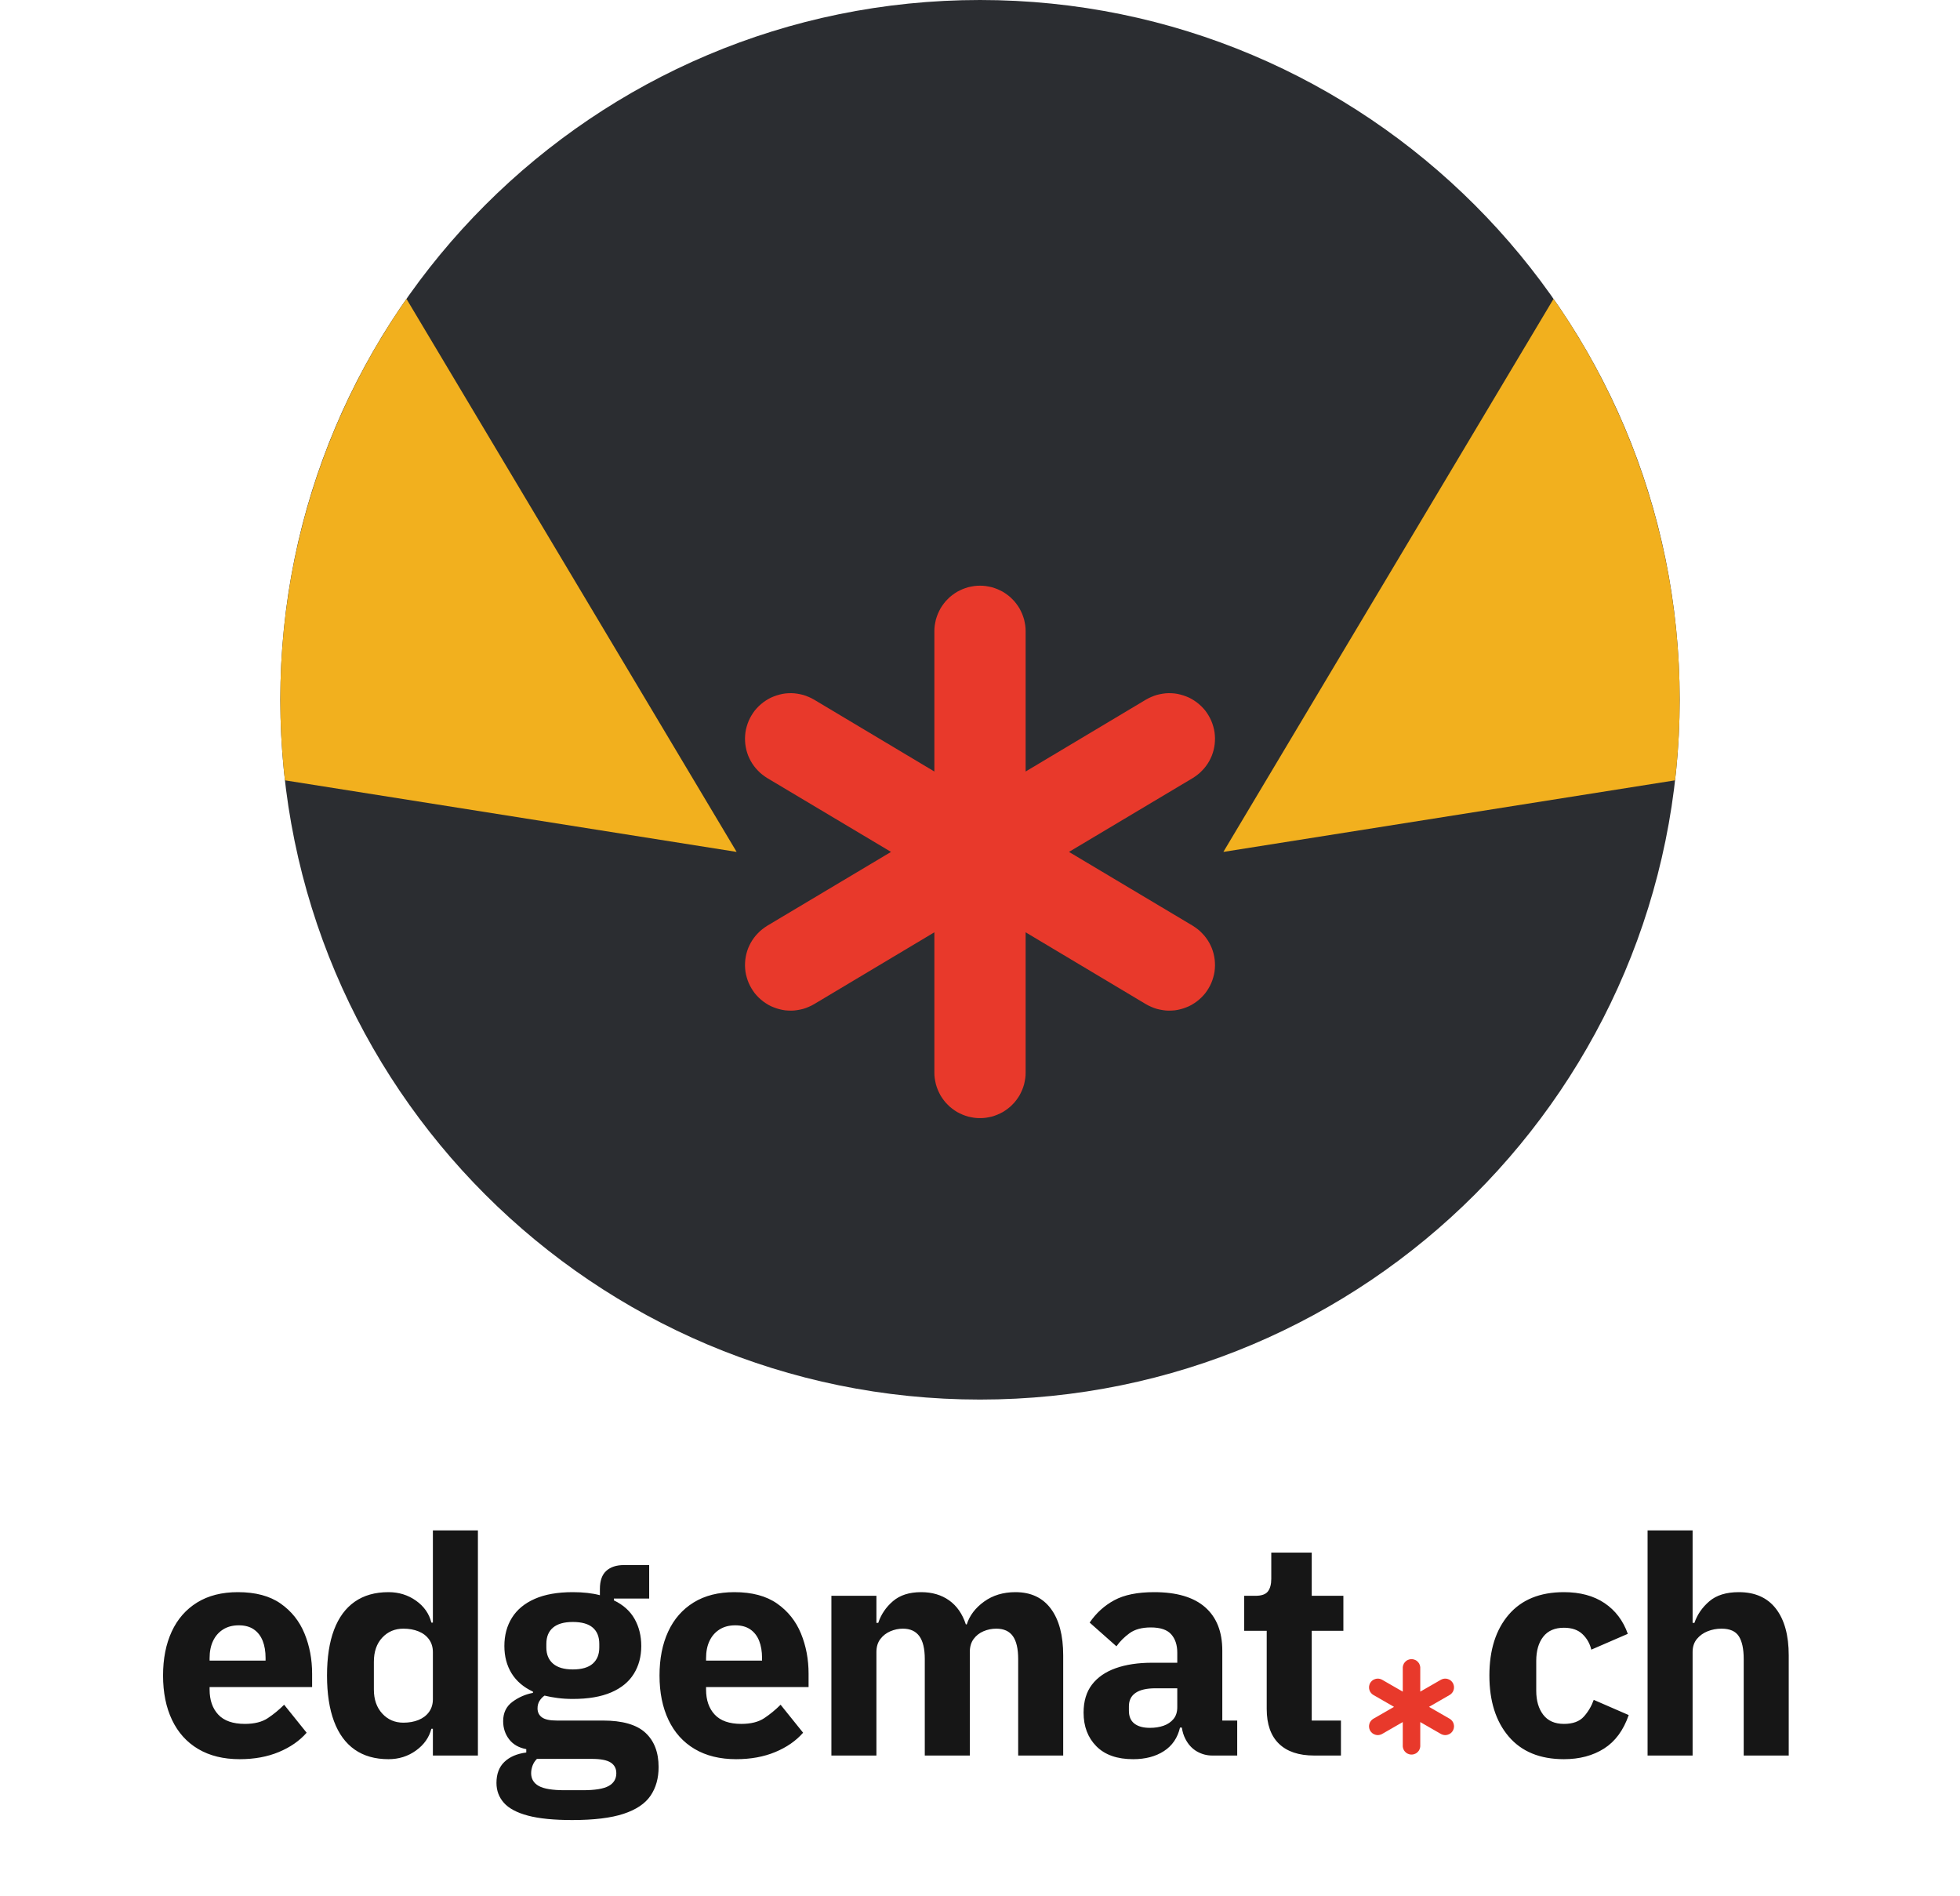
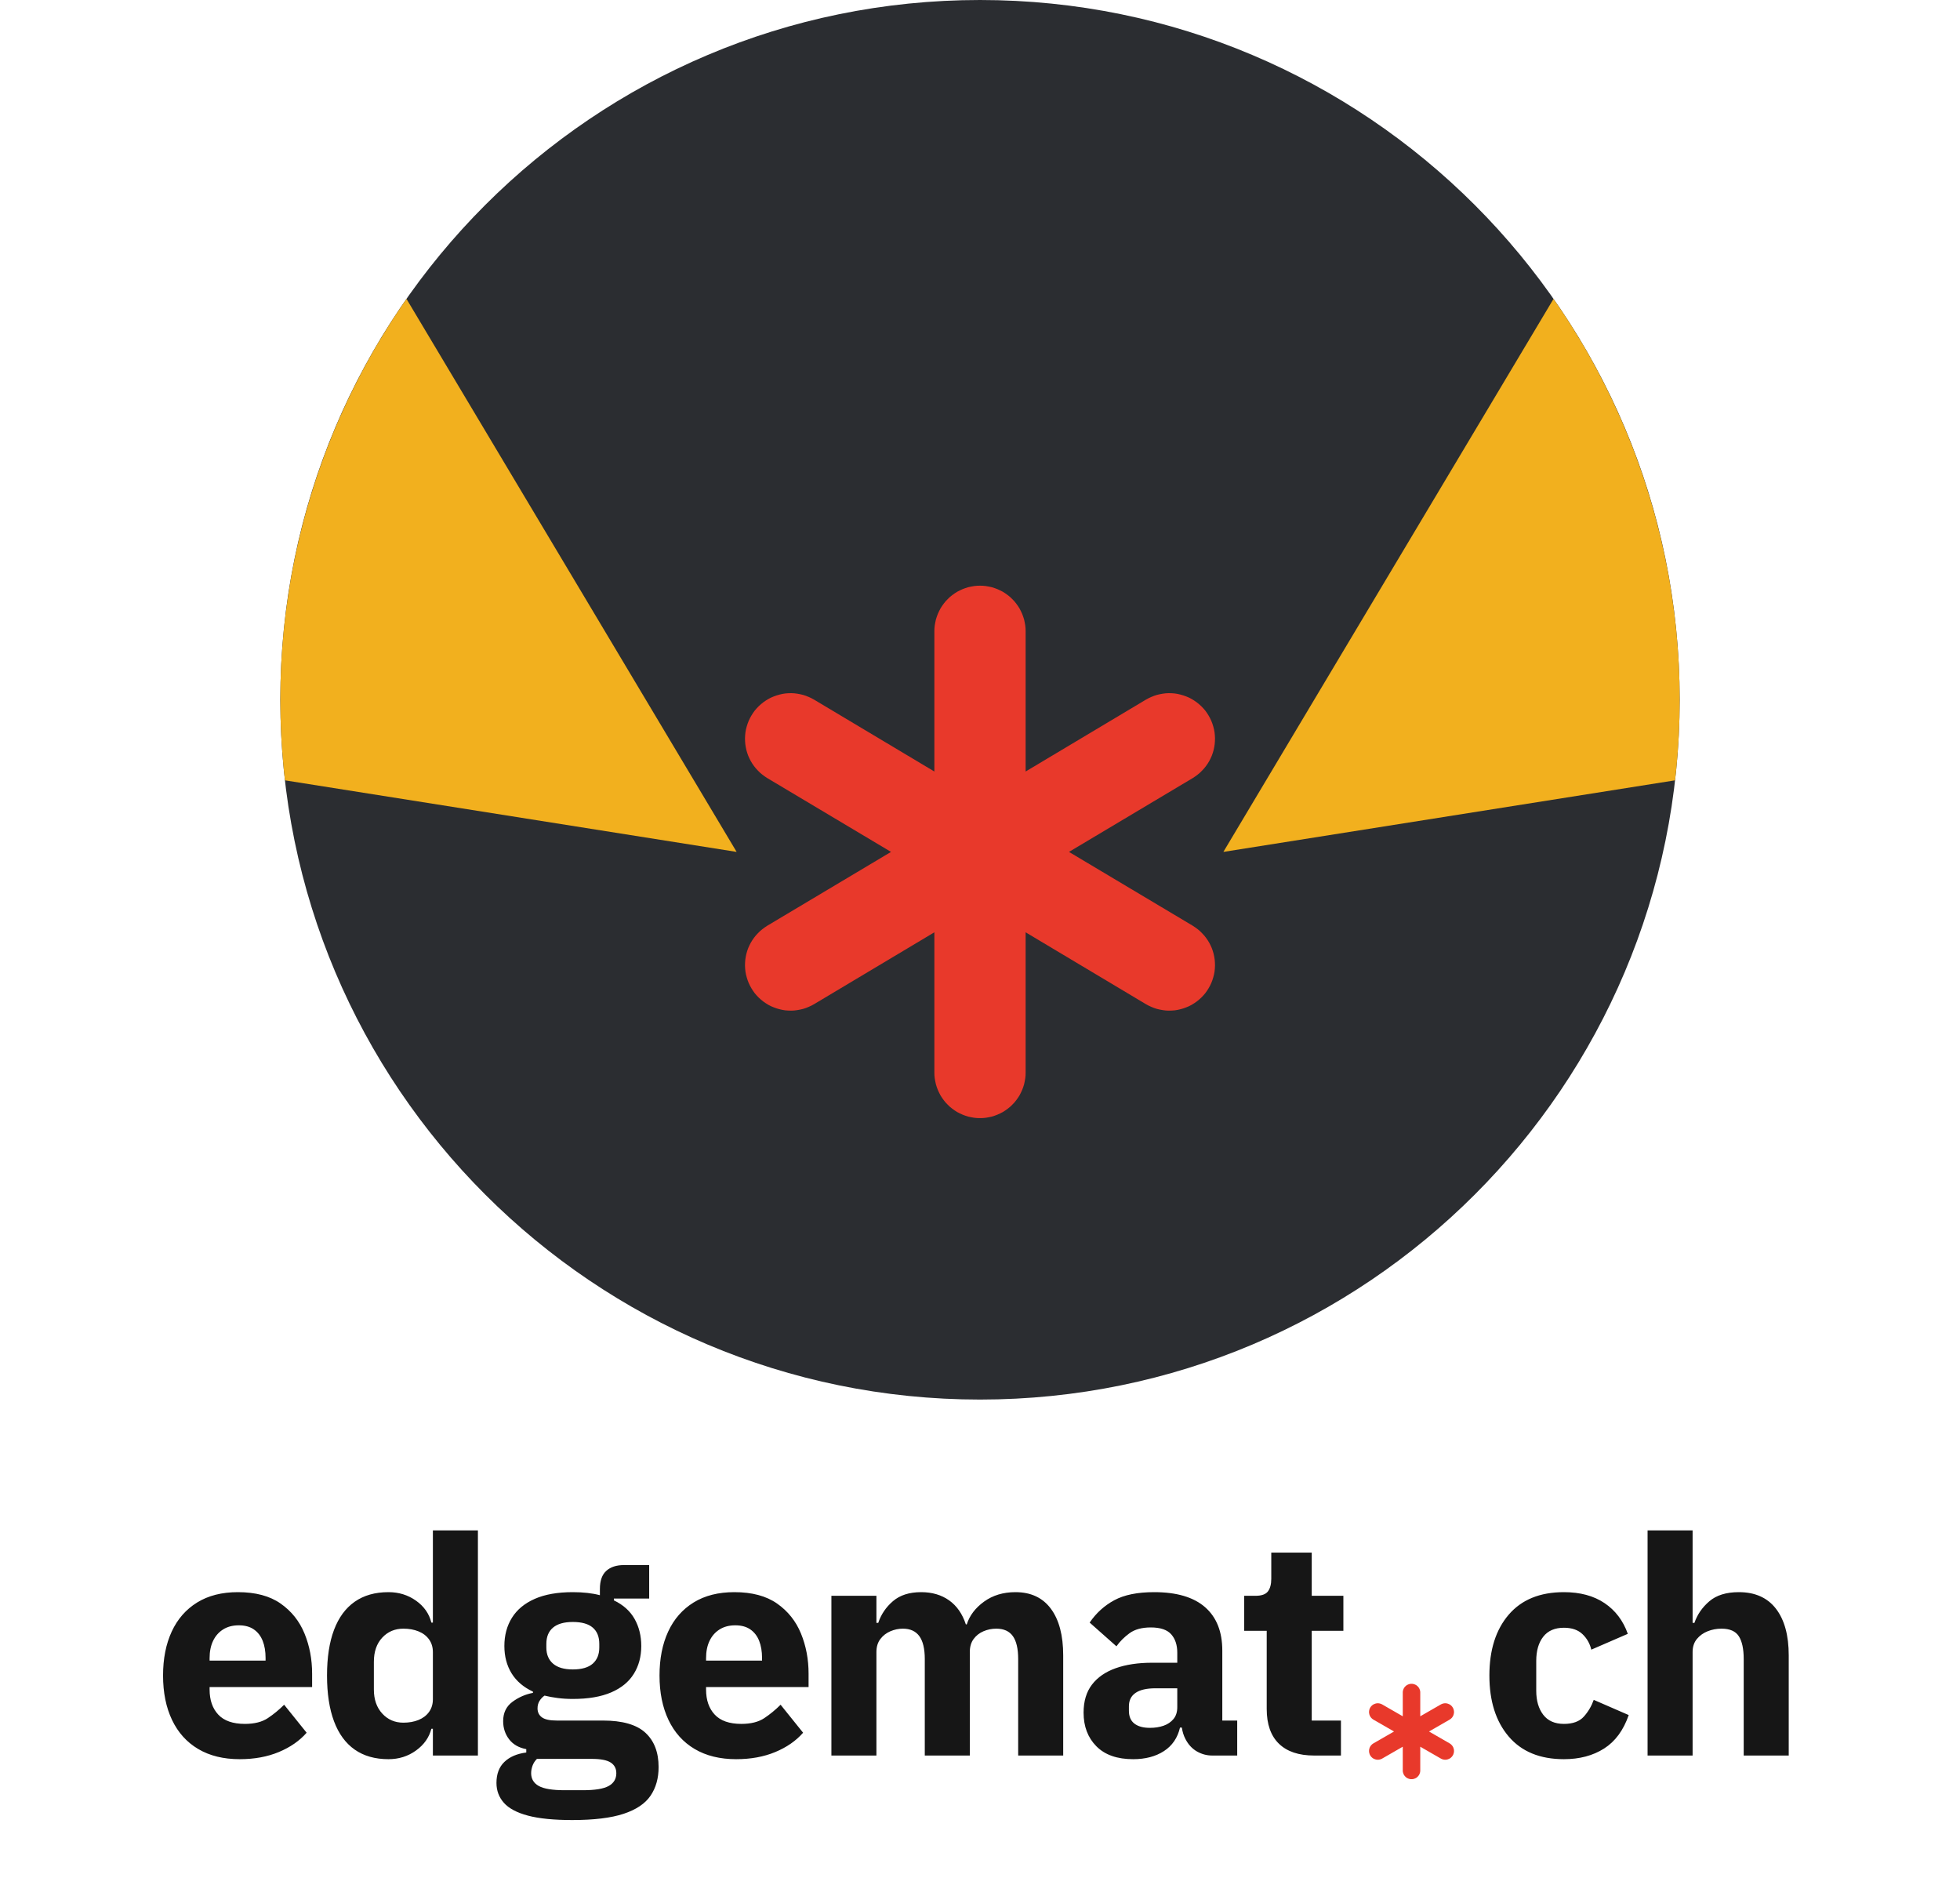
<svg xmlns="http://www.w3.org/2000/svg" width="257.72" height="249.2" viewBox="0 0 257.72 249.2">
  <g id="mark" transform="translate(28.86 -8) scale(1)">
    <circle id="ring" cx="100" cy="100" r="92" fill="#2B2D31" />
    <path id="edge-left" fill="#F2B01E" d="M68 120 L24.59 47.3 L24.14 47.95 L23.5 48.89 L22.88 49.83 L22.27 50.78 L21.68 51.74 L21.09 52.7 L20.51 53.67 L19.95 54.65 L19.4 55.64 L18.86 56.63 L18.34 57.63 L17.82 58.64 L17.32 59.65 L16.83 60.66 L16.36 61.69 L15.89 62.72 L15.44 63.75 L15 64.79 L14.58 65.84 L14.16 66.89 L13.76 67.95 L13.38 69.01 L13 70.07 L12.64 71.14 L12.3 72.22 L11.96 73.29 L11.64 74.38 L11.33 75.46 L11.04 76.55 L10.76 77.65 L10.49 78.74 L10.24 79.84 L9.99 80.95 L9.77 82.05 L9.55 83.16 L9.35 84.27 L9.17 85.39 L9 86.5 L8.84 87.62 L8.69 88.74 L8.56 89.86 L8.44 90.98 L8.34 92.11 L8.25 93.23 L8.17 94.36 L8.11 95.49 L8.06 96.61 L8.03 97.74 L8.01 98.87 L8 100 L8.01 101.13 L8.03 102.26 L8.06 103.39 L8.11 104.51 L8.17 105.64 L8.25 106.77 L8.34 107.89 L8.44 109.02 L8.56 110.14 L8.61 110.59 Z" />
    <path id="edge-right" fill="#F2B01E" d="M132 120 L191.39 110.59 L191.44 110.14 L191.56 109.02 L191.66 107.89 L191.75 106.77 L191.83 105.64 L191.89 104.51 L191.94 103.39 L191.97 102.26 L191.99 101.13 L192 100 L191.99 98.87 L191.97 97.74 L191.94 96.61 L191.89 95.49 L191.83 94.36 L191.75 93.23 L191.66 92.11 L191.56 90.98 L191.44 89.86 L191.31 88.74 L191.16 87.62 L191 86.5 L190.83 85.39 L190.65 84.27 L190.45 83.16 L190.23 82.05 L190.01 80.95 L189.76 79.84 L189.51 78.74 L189.24 77.65 L188.96 76.55 L188.67 75.46 L188.36 74.38 L188.04 73.29 L187.7 72.22 L187.36 71.14 L187 70.07 L186.62 69.01 L186.24 67.95 L185.84 66.89 L185.42 65.84 L185 64.79 L184.56 63.75 L184.11 62.72 L183.64 61.69 L183.17 60.66 L182.68 59.65 L182.18 58.64 L181.66 57.63 L181.14 56.63 L180.6 55.64 L180.05 54.65 L179.49 53.67 L178.91 52.7 L178.32 51.74 L177.73 50.78 L177.12 49.83 L176.5 48.89 L175.86 47.95 L175.41 47.3 Z" />
    <path id="spark" fill="#E8392B" d="M94.01 149.39 L94.05 149.78 L94.12 150.17 L94.2 150.55 L94.32 150.93 L94.46 151.3 L94.62 151.65 L94.8 152 L95.01 152.33 L95.24 152.65 L95.49 152.96 L95.76 153.24 L96.04 153.51 L96.35 153.76 L96.67 153.99 L97 154.2 L97.35 154.38 L97.7 154.54 L98.07 154.68 L98.45 154.8 L98.83 154.88 L99.22 154.95 L99.61 154.99 L100 155 L100.39 154.99 L100.78 154.95 L101.17 154.88 L101.55 154.8 L101.93 154.68 L102.3 154.54 L102.65 154.38 L103 154.2 L103.33 153.99 L103.65 153.76 L103.96 153.51 L104.24 153.24 L104.51 152.96 L104.76 152.65 L104.99 152.33 L105.2 152 L105.38 151.65 L105.54 151.3 L105.68 150.93 L105.8 150.55 L105.88 150.17 L105.95 149.78 L105.99 149.39 L106 149 L106 130.57 L121.82 140.02 L122.17 140.21 L122.52 140.37 L122.89 140.52 L123.26 140.64 L123.64 140.73 L124.03 140.8 L124.42 140.85 L124.81 140.87 L125.2 140.86 L125.6 140.83 L125.98 140.77 L126.37 140.68 L126.75 140.57 L127.11 140.44 L127.47 140.29 L127.82 140.11 L128.16 139.9 L128.48 139.68 L128.79 139.43 L129.08 139.17 L129.35 138.89 L129.61 138.59 L129.84 138.27 L130.05 137.94 L130.24 137.6 L130.41 137.24 L130.55 136.88 L130.67 136.5 L130.77 136.12 L130.84 135.74 L130.88 135.35 L130.9 134.95 L130.89 134.56 L130.86 134.17 L130.8 133.78 L130.72 133.4 L130.61 133.02 L130.48 132.65 L130.32 132.29 L130.14 131.94 L129.94 131.61 L129.71 131.28 L129.47 130.98 L129.2 130.69 L128.92 130.41 L128.62 130.16 L128.31 129.93 L127.98 129.71 L111.7 120 L127.98 110.29 L128.31 110.07 L128.62 109.84 L128.92 109.59 L129.2 109.31 L129.47 109.02 L129.71 108.72 L129.94 108.39 L130.14 108.06 L130.32 107.71 L130.48 107.35 L130.61 106.98 L130.72 106.6 L130.8 106.22 L130.86 105.83 L130.89 105.44 L130.9 105.05 L130.88 104.65 L130.84 104.26 L130.77 103.88 L130.67 103.5 L130.55 103.12 L130.41 102.76 L130.24 102.4 L130.05 102.06 L129.84 101.73 L129.61 101.41 L129.35 101.11 L129.08 100.83 L128.79 100.57 L128.48 100.32 L128.16 100.1 L127.82 99.89 L127.47 99.71 L127.11 99.56 L126.75 99.43 L126.37 99.32 L125.98 99.23 L125.6 99.17 L125.2 99.14 L124.81 99.13 L124.42 99.15 L124.03 99.2 L123.64 99.27 L123.26 99.36 L122.89 99.48 L122.52 99.63 L122.17 99.79 L121.82 99.98 L106 109.43 L106 91 L105.99 90.61 L105.95 90.22 L105.88 89.83 L105.8 89.45 L105.68 89.07 L105.54 88.7 L105.38 88.35 L105.2 88 L104.99 87.67 L104.76 87.35 L104.51 87.04 L104.24 86.76 L103.96 86.49 L103.65 86.24 L103.33 86.01 L103 85.8 L102.65 85.62 L102.3 85.46 L101.93 85.32 L101.55 85.2 L101.17 85.12 L100.78 85.05 L100.39 85.01 L100 85 L99.61 85.01 L99.22 85.05 L98.83 85.12 L98.45 85.2 L98.07 85.32 L97.7 85.46 L97.35 85.62 L97 85.8 L96.67 86.01 L96.35 86.24 L96.04 86.49 L95.76 86.76 L95.49 87.04 L95.24 87.35 L95.01 87.67 L94.8 88 L94.62 88.35 L94.46 88.7 L94.32 89.07 L94.2 89.45 L94.12 89.83 L94.05 90.22 L94.01 90.61 L94 91 L94 109.43 L78.18 99.98 L77.83 99.79 L77.48 99.63 L77.11 99.48 L76.74 99.36 L76.36 99.27 L75.97 99.2 L75.58 99.15 L75.19 99.13 L74.8 99.14 L74.4 99.17 L74.02 99.23 L73.63 99.32 L73.25 99.43 L72.89 99.56 L72.53 99.71 L72.18 99.89 L71.84 100.1 L71.52 100.32 L71.21 100.57 L70.92 100.83 L70.65 101.11 L70.39 101.41 L70.16 101.73 L69.95 102.06 L69.76 102.4 L69.59 102.76 L69.45 103.12 L69.33 103.5 L69.23 103.88 L69.16 104.26 L69.12 104.65 L69.1 105.05 L69.11 105.44 L69.14 105.83 L69.2 106.22 L69.28 106.6 L69.39 106.98 L69.52 107.35 L69.68 107.71 L69.86 108.06 L70.06 108.39 L70.29 108.72 L70.53 109.02 L70.8 109.31 L71.08 109.59 L71.38 109.84 L71.69 110.07 L72.02 110.29 L88.3 120 L72.02 129.71 L71.69 129.93 L71.38 130.16 L71.08 130.41 L70.8 130.69 L70.53 130.98 L70.29 131.28 L70.06 131.61 L69.86 131.94 L69.68 132.29 L69.52 132.65 L69.39 133.02 L69.28 133.4 L69.2 133.78 L69.14 134.17 L69.11 134.56 L69.1 134.95 L69.12 135.35 L69.16 135.74 L69.23 136.12 L69.33 136.5 L69.45 136.88 L69.59 137.24 L69.76 137.6 L69.95 137.94 L70.16 138.27 L70.39 138.59 L70.65 138.89 L70.92 139.17 L71.21 139.43 L71.52 139.68 L71.84 139.9 L72.18 140.11 L72.53 140.29 L72.89 140.44 L73.25 140.57 L73.63 140.68 L74.02 140.77 L74.4 140.83 L74.8 140.86 L75.19 140.87 L75.58 140.85 L75.97 140.8 L76.36 140.73 L76.74 140.64 L77.11 140.52 L77.48 140.37 L77.83 140.21 L78.18 140.02 L94 130.57 L94 149 Z" />
  </g>
  <path id="wordmark" fill="#161616" d="M31.52 231.28Q28.32 231.28 26.06 229.94Q23.8 228.6 22.62 226.12Q21.44 223.64 21.44 220.28Q21.44 216.96 22.58 214.5Q23.72 212.04 25.92 210.68Q28.12 209.32 31.28 209.32Q34.76 209.32 36.9 210.82Q39.04 212.32 40.04 214.76Q41.04 217.2 41.04 220.04V221.8H27.56V222.12Q27.56 224.2 28.7 225.42Q29.84 226.64 32.2 226.64Q34.08 226.64 35.22 225.88Q36.36 225.12 37.36 224.12L40.32 227.8Q38.92 229.4 36.66 230.34Q34.4 231.28 31.52 231.28ZM31.4 213.68Q30.2 213.68 29.34 214.22Q28.48 214.76 28.02 215.72Q27.56 216.68 27.56 218.0V218.32H34.92V217.96Q34.92 216.68 34.54 215.72Q34.16 214.76 33.38 214.22Q32.6 213.68 31.4 213.68Z M56.92 230.8V227.28H56.72Q56.28 229.0 54.7 230.14Q53.12 231.28 51.08 231.28Q48.44 231.28 46.64 230.02Q44.84 228.76 43.92 226.3Q43.0 223.84 43.0 220.28Q43.0 216.72 43.92 214.28Q44.84 211.84 46.64 210.58Q48.44 209.32 51.08 209.32Q53.12 209.32 54.7 210.44Q56.28 211.56 56.72 213.32H56.92V201.2H62.84V230.8ZM53.04 226.48Q54.16 226.48 55.04 226.12Q55.92 225.76 56.42 225.06Q56.92 224.36 56.92 223.4V217.2Q56.92 216.24 56.42 215.54Q55.92 214.84 55.04 214.48Q54.16 214.12 53.04 214.12Q51.36 214.12 50.26 215.3Q49.16 216.48 49.16 218.48V222.12Q49.16 224.08 50.26 225.28Q51.36 226.48 53.04 226.48Z M86.6 232.32Q86.6 234.52 85.54 236.08Q84.48 237.64 82.0 238.46Q79.52 239.28 75.24 239.28Q71.6 239.28 69.42 238.7Q67.24 238.12 66.26 237.02Q65.28 235.92 65.28 234.4Q65.28 232.64 66.32 231.64Q67.36 230.64 69.2 230.4V229.96Q67.72 229.68 66.94 228.66Q66.16 227.64 66.16 226.28Q66.16 224.64 67.38 223.74Q68.6 222.84 70.08 222.56V222.4Q68.2 221.52 67.26 219.98Q66.32 218.44 66.32 216.4Q66.32 214.28 67.32 212.68Q68.32 211.08 70.32 210.2Q72.32 209.32 75.32 209.32Q76.32 209.32 77.22 209.42Q78.12 209.52 78.88 209.72V208.92Q78.88 207.28 79.72 206.52Q80.56 205.76 82.04 205.76H85.36V210.16H80.72V210.4Q82.56 211.28 83.44 212.84Q84.32 214.4 84.32 216.4Q84.32 218.48 83.34 220.06Q82.36 221.64 80.36 222.5Q78.36 223.36 75.32 223.36Q74.28 223.36 73.34 223.24Q72.4 223.12 71.6 222.92Q71.2 223.2 70.94 223.62Q70.68 224.04 70.68 224.6Q70.68 225.36 71.26 225.78Q71.84 226.2 73.2 226.2H79.28Q83.12 226.2 84.86 227.8Q86.6 229.4 86.6 232.32ZM81.04 233.12Q81.04 232.2 80.3 231.72Q79.56 231.24 77.8 231.24H70.6Q70.2 231.64 70.02 232.14Q69.84 232.64 69.84 233.12Q69.84 234.24 70.84 234.8Q71.84 235.36 74.24 235.36H76.64Q79.04 235.36 80.04 234.8Q81.04 234.24 81.04 233.12ZM75.32 219.48Q77.08 219.48 77.94 218.72Q78.8 217.96 78.8 216.6V216.12Q78.8 214.72 77.94 213.98Q77.08 213.24 75.32 213.24Q73.6 213.24 72.72 213.98Q71.84 214.72 71.84 216.12V216.6Q71.84 217.96 72.72 218.72Q73.6 219.48 75.32 219.48Z M96.8 231.28Q93.6 231.28 91.34 229.94Q89.08 228.6 87.9 226.12Q86.72 223.64 86.72 220.28Q86.72 216.96 87.86 214.5Q89.0 212.04 91.2 210.68Q93.4 209.32 96.56 209.32Q100.04 209.32 102.18 210.82Q104.32 212.32 105.32 214.76Q106.32 217.2 106.32 220.04V221.8H92.84V222.12Q92.84 224.2 93.98 225.42Q95.12 226.64 97.48 226.64Q99.36 226.64 100.5 225.88Q101.64 225.12 102.64 224.12L105.6 227.8Q104.2 229.4 101.94 230.34Q99.68 231.28 96.8 231.28ZM96.68 213.68Q95.48 213.68 94.62 214.22Q93.76 214.76 93.3 215.72Q92.84 216.68 92.84 218.0V218.32H100.2V217.96Q100.2 216.68 99.82 215.72Q99.44 214.76 98.66 214.22Q97.88 213.68 96.68 213.68Z M115.24 230.8H109.32V209.8H115.24V213.36H115.48Q116.04 211.68 117.42 210.5Q118.8 209.32 121.12 209.32Q123.28 209.32 124.8 210.4Q126.32 211.48 127.0 213.56H127.12Q127.68 211.8 129.4 210.56Q131.12 209.32 133.52 209.32Q136.56 209.32 138.18 211.5Q139.8 213.68 139.8 217.64V230.8H133.88V218.12Q133.88 216.08 133.18 215.1Q132.48 214.12 131.0 214.12Q130.12 214.12 129.32 214.46Q128.52 214.8 128.02 215.48Q127.52 216.16 127.52 217.2V230.8H121.6V218.12Q121.6 216.08 120.88 215.1Q120.16 214.12 118.72 214.12Q117.88 214.12 117.08 214.46Q116.28 214.8 115.76 215.48Q115.24 216.16 115.24 217.2Z M162.68 230.8H159.4Q158.32 230.8 157.38 230.26Q156.44 229.72 155.88 228.64Q155.52 227.96 155.4 227.12H155.16Q154.68 229.16 153.04 230.22Q151.4 231.28 149.0 231.28Q145.84 231.28 144.16 229.58Q142.48 227.88 142.48 225.16Q142.48 222.92 143.58 221.48Q144.68 220.04 146.7 219.32Q148.72 218.6 151.48 218.6H154.8V217.28Q154.8 215.76 154.0 214.86Q153.2 213.96 151.32 213.96Q149.56 213.96 148.52 214.72Q147.48 215.48 146.8 216.44L143.28 213.32Q144.56 211.44 146.52 210.38Q148.48 209.32 151.76 209.32Q156.2 209.32 158.46 211.3Q160.72 213.28 160.72 217.0V226.2H162.68ZM154.8 221.96H151.92Q150.2 221.96 149.32 222.56Q148.44 223.16 148.44 224.32V224.92Q148.44 226.04 149.16 226.6Q149.88 227.16 151.2 227.16Q152.2 227.16 153.0 226.88Q153.8 226.6 154.3 226.0Q154.8 225.4 154.8 224.44Z M176.32 230.8H172.8Q169.76 230.8 168.16 229.24Q166.56 227.68 166.56 224.68V214.4H163.6V209.8H165.08Q166.28 209.8 166.72 209.22Q167.16 208.64 167.16 207.56V204.12H172.48V209.8H176.64V214.4H172.48V226.2H176.32Z M205.64 231.28Q200.92 231.28 198.38 228.3Q195.84 225.32 195.84 220.28Q195.84 215.24 198.38 212.28Q200.92 209.32 205.64 209.32Q208.84 209.32 210.98 210.76Q213.12 212.2 214.04 214.8L209.24 216.88Q208.96 215.68 208.08 214.84Q207.2 214.0 205.64 214.0Q203.84 214.0 202.92 215.18Q202.0 216.36 202.0 218.36V222.28Q202.0 224.24 202.92 225.44Q203.84 226.64 205.64 226.64Q207.4 226.64 208.26 225.68Q209.12 224.72 209.56 223.48L214.16 225.48Q213.12 228.48 210.92 229.88Q208.72 231.28 205.64 231.28Z M216.64 230.8V201.2H222.56V213.36H222.8Q223.36 211.72 224.76 210.52Q226.16 209.32 228.64 209.32Q231.84 209.32 233.52 211.5Q235.2 213.68 235.2 217.64V230.8H229.28V218.12Q229.28 216.12 228.64 215.12Q228.0 214.12 226.36 214.12Q225.4 214.12 224.54 214.46Q223.68 214.8 223.12 215.48Q222.56 216.16 222.56 217.2V230.8Z" />
-   <path id="spark-dot" fill="#E8392B" d="M184.45 229.6 L184.46 229.67 L184.47 229.74 L184.49 229.82 L184.51 229.89 L184.54 229.96 L184.57 230.03 L184.6 230.1 L184.64 230.16 L184.69 230.22 L184.73 230.28 L184.79 230.33 L184.84 230.39 L184.9 230.43 L184.96 230.48 L185.02 230.52 L185.09 230.55 L185.16 230.58 L185.23 230.61 L185.3 230.63 L185.38 230.65 L185.45 230.66 L185.52 230.67 L185.6 230.67 L185.68 230.67 L185.75 230.66 L185.82 230.65 L185.9 230.63 L185.97 230.61 L186.04 230.58 L186.11 230.55 L186.18 230.52 L186.24 230.48 L186.3 230.43 L186.36 230.39 L186.41 230.33 L186.47 230.28 L186.51 230.22 L186.56 230.16 L186.6 230.1 L186.63 230.03 L186.66 229.96 L186.69 229.89 L186.71 229.82 L186.73 229.74 L186.74 229.67 L186.75 229.6 L186.75 229.52 L186.75 226.4 L189.46 227.96 L189.52 227.99 L189.59 228.02 L189.66 228.05 L189.74 228.07 L189.81 228.09 L189.88 228.1 L189.96 228.11 L190.03 228.11 L190.11 228.11 L190.18 228.1 L190.26 228.09 L190.33 228.07 L190.4 228.05 L190.47 228.02 L190.54 227.99 L190.61 227.96 L190.67 227.92 L190.74 227.87 L190.79 227.83 L190.85 227.77 L190.9 227.72 L190.95 227.66 L190.99 227.6 L191.03 227.54 L191.07 227.47 L191.1 227.4 L191.12 227.33 L191.15 227.26 L191.16 227.18 L191.18 227.11 L191.18 227.04 L191.19 226.96 L191.18 226.88 L191.18 226.81 L191.16 226.74 L191.15 226.66 L191.12 226.59 L191.1 226.52 L191.07 226.45 L191.03 226.38 L190.99 226.32 L190.95 226.26 L190.9 226.2 L190.85 226.15 L190.79 226.09 L190.74 226.05 L190.67 226 L190.61 225.96 L187.9 224.4 L190.61 222.84 L190.67 222.8 L190.74 222.75 L190.79 222.71 L190.85 222.65 L190.9 222.6 L190.95 222.54 L190.99 222.48 L191.03 222.42 L191.07 222.35 L191.1 222.28 L191.12 222.21 L191.15 222.14 L191.16 222.06 L191.18 221.99 L191.18 221.92 L191.19 221.84 L191.18 221.76 L191.18 221.69 L191.16 221.62 L191.15 221.54 L191.12 221.47 L191.1 221.4 L191.07 221.33 L191.03 221.26 L190.99 221.2 L190.95 221.14 L190.9 221.08 L190.85 221.03 L190.79 220.97 L190.74 220.93 L190.67 220.88 L190.61 220.84 L190.54 220.81 L190.47 220.78 L190.4 220.75 L190.33 220.73 L190.26 220.71 L190.18 220.7 L190.11 220.69 L190.03 220.69 L189.96 220.69 L189.88 220.7 L189.81 220.71 L189.74 220.73 L189.66 220.75 L189.59 220.78 L189.52 220.81 L189.46 220.84 L186.75 222.4 L186.75 219.28 L186.75 219.2 L186.74 219.13 L186.73 219.06 L186.71 218.98 L186.69 218.91 L186.66 218.84 L186.63 218.77 L186.6 218.7 L186.56 218.64 L186.51 218.58 L186.47 218.52 L186.41 218.47 L186.36 218.41 L186.3 218.37 L186.24 218.32 L186.18 218.28 L186.11 218.25 L186.04 218.22 L185.97 218.19 L185.9 218.17 L185.82 218.15 L185.75 218.14 L185.68 218.13 L185.6 218.13 L185.52 218.13 L185.45 218.14 L185.38 218.15 L185.3 218.17 L185.23 218.19 L185.16 218.22 L185.09 218.25 L185.02 218.28 L184.96 218.32 L184.9 218.37 L184.84 218.41 L184.79 218.47 L184.73 218.52 L184.69 218.58 L184.64 218.64 L184.6 218.7 L184.57 218.77 L184.54 218.84 L184.51 218.91 L184.49 218.98 L184.47 219.06 L184.46 219.13 L184.45 219.2 L184.45 219.28 L184.45 222.4 L181.74 220.84 L181.68 220.81 L181.61 220.78 L181.54 220.75 L181.46 220.73 L181.39 220.71 L181.32 220.7 L181.24 220.69 L181.17 220.69 L181.09 220.69 L181.02 220.7 L180.94 220.71 L180.87 220.73 L180.8 220.75 L180.73 220.78 L180.66 220.81 L180.59 220.84 L180.53 220.88 L180.46 220.93 L180.41 220.97 L180.35 221.03 L180.3 221.08 L180.25 221.14 L180.21 221.2 L180.17 221.26 L180.13 221.33 L180.1 221.4 L180.08 221.47 L180.05 221.54 L180.04 221.62 L180.02 221.69 L180.02 221.76 L180.01 221.84 L180.02 221.92 L180.02 221.99 L180.04 222.06 L180.05 222.14 L180.08 222.21 L180.1 222.28 L180.13 222.35 L180.17 222.42 L180.21 222.48 L180.25 222.54 L180.3 222.6 L180.35 222.65 L180.41 222.71 L180.46 222.75 L180.53 222.8 L180.59 222.84 L183.3 224.4 L180.59 225.96 L180.53 226 L180.46 226.05 L180.41 226.09 L180.35 226.15 L180.3 226.2 L180.25 226.26 L180.21 226.32 L180.17 226.38 L180.13 226.45 L180.1 226.52 L180.08 226.59 L180.05 226.66 L180.04 226.74 L180.02 226.81 L180.02 226.88 L180.01 226.96 L180.02 227.04 L180.02 227.11 L180.04 227.18 L180.05 227.26 L180.08 227.33 L180.1 227.4 L180.13 227.47 L180.17 227.54 L180.21 227.6 L180.25 227.66 L180.3 227.72 L180.35 227.77 L180.41 227.83 L180.46 227.87 L180.53 227.92 L180.59 227.96 L180.66 227.99 L180.73 228.02 L180.8 228.05 L180.87 228.07 L180.94 228.09 L181.02 228.1 L181.09 228.11 L181.17 228.11 L181.24 228.11 L181.32 228.1 L181.39 228.09 L181.46 228.07 L181.54 228.05 L181.61 228.02 L181.68 227.99 L181.74 227.96 L184.45 226.4 L184.45 229.52 Z" />
+   <path id="spark-dot" fill="#E8392B" d="M184.45 232.84 L184.46 232.91 L184.47 232.98 L184.49 233.06 L184.51 233.13 L184.54 233.2 L184.57 233.27 L184.6 233.34 L184.64 233.4 L184.69 233.46 L184.73 233.52 L184.79 233.57 L184.84 233.63 L184.9 233.67 L184.96 233.72 L185.02 233.76 L185.09 233.79 L185.16 233.82 L185.23 233.85 L185.3 233.87 L185.38 233.89 L185.45 233.9 L185.52 233.91 L185.6 233.91 L185.68 233.91 L185.75 233.9 L185.82 233.89 L185.9 233.87 L185.97 233.85 L186.04 233.82 L186.11 233.79 L186.18 233.76 L186.24 233.72 L186.3 233.67 L186.36 233.63 L186.41 233.57 L186.47 233.52 L186.51 233.46 L186.56 233.4 L186.6 233.34 L186.63 233.27 L186.66 233.2 L186.69 233.13 L186.71 233.06 L186.73 232.98 L186.74 232.91 L186.75 232.84 L186.75 232.76 L186.75 229.64 L189.46 231.2 L189.52 231.23 L189.59 231.26 L189.66 231.29 L189.74 231.31 L189.81 231.33 L189.88 231.34 L189.96 231.35 L190.03 231.35 L190.11 231.35 L190.18 231.34 L190.26 231.33 L190.33 231.31 L190.4 231.29 L190.47 231.26 L190.54 231.23 L190.61 231.2 L190.67 231.16 L190.74 231.11 L190.79 231.07 L190.85 231.01 L190.9 230.96 L190.95 230.9 L190.99 230.84 L191.03 230.78 L191.07 230.71 L191.1 230.64 L191.12 230.57 L191.15 230.5 L191.16 230.42 L191.18 230.35 L191.18 230.28 L191.19 230.2 L191.18 230.12 L191.18 230.05 L191.16 229.98 L191.15 229.9 L191.12 229.83 L191.1 229.76 L191.07 229.69 L191.03 229.62 L190.99 229.56 L190.95 229.5 L190.9 229.44 L190.85 229.39 L190.79 229.33 L190.74 229.29 L190.67 229.24 L190.61 229.2 L187.9 227.64 L190.61 226.08 L190.67 226.04 L190.74 225.99 L190.79 225.95 L190.85 225.89 L190.9 225.84 L190.95 225.78 L190.99 225.72 L191.03 225.66 L191.07 225.59 L191.1 225.52 L191.12 225.45 L191.15 225.38 L191.16 225.3 L191.18 225.23 L191.18 225.16 L191.19 225.08 L191.18 225 L191.18 224.93 L191.16 224.86 L191.15 224.78 L191.12 224.71 L191.1 224.64 L191.07 224.57 L191.03 224.5 L190.99 224.44 L190.95 224.38 L190.9 224.32 L190.85 224.27 L190.79 224.21 L190.74 224.17 L190.67 224.12 L190.61 224.08 L190.54 224.05 L190.47 224.02 L190.4 223.99 L190.33 223.97 L190.26 223.95 L190.18 223.94 L190.11 223.93 L190.03 223.93 L189.96 223.93 L189.88 223.94 L189.81 223.95 L189.74 223.97 L189.66 223.99 L189.59 224.02 L189.52 224.05 L189.46 224.08 L186.75 225.64 L186.75 222.52 L186.75 222.44 L186.74 222.37 L186.73 222.3 L186.71 222.22 L186.69 222.15 L186.66 222.08 L186.63 222.01 L186.6 221.94 L186.56 221.88 L186.51 221.82 L186.47 221.76 L186.41 221.71 L186.36 221.65 L186.3 221.61 L186.24 221.56 L186.18 221.52 L186.11 221.49 L186.04 221.46 L185.97 221.43 L185.9 221.41 L185.82 221.39 L185.75 221.38 L185.68 221.37 L185.6 221.37 L185.52 221.37 L185.45 221.38 L185.38 221.39 L185.3 221.41 L185.23 221.43 L185.16 221.46 L185.09 221.49 L185.02 221.52 L184.96 221.56 L184.9 221.61 L184.84 221.65 L184.79 221.71 L184.73 221.76 L184.69 221.82 L184.64 221.88 L184.6 221.94 L184.57 222.01 L184.54 222.08 L184.51 222.15 L184.49 222.22 L184.47 222.3 L184.46 222.37 L184.45 222.44 L184.45 222.52 L184.45 225.64 L181.74 224.08 L181.68 224.05 L181.61 224.02 L181.54 223.99 L181.46 223.97 L181.39 223.95 L181.32 223.94 L181.24 223.93 L181.17 223.93 L181.09 223.93 L181.02 223.94 L180.94 223.95 L180.87 223.97 L180.8 223.99 L180.73 224.02 L180.66 224.05 L180.59 224.08 L180.53 224.12 L180.46 224.17 L180.41 224.21 L180.35 224.27 L180.3 224.32 L180.25 224.38 L180.21 224.44 L180.17 224.5 L180.13 224.57 L180.1 224.64 L180.08 224.71 L180.05 224.78 L180.04 224.86 L180.02 224.93 L180.02 225 L180.01 225.08 L180.02 225.16 L180.02 225.23 L180.04 225.3 L180.05 225.38 L180.08 225.45 L180.1 225.52 L180.13 225.59 L180.17 225.66 L180.21 225.72 L180.25 225.78 L180.3 225.84 L180.35 225.89 L180.41 225.95 L180.46 225.99 L180.53 226.04 L180.59 226.08 L183.3 227.64 L180.59 229.2 L180.53 229.24 L180.46 229.29 L180.41 229.33 L180.35 229.39 L180.3 229.44 L180.25 229.5 L180.21 229.56 L180.17 229.62 L180.13 229.69 L180.1 229.76 L180.08 229.83 L180.05 229.9 L180.04 229.98 L180.02 230.05 L180.02 230.12 L180.01 230.2 L180.02 230.28 L180.02 230.35 L180.04 230.42 L180.05 230.5 L180.08 230.57 L180.1 230.64 L180.13 230.71 L180.17 230.78 L180.21 230.84 L180.25 230.9 L180.3 230.96 L180.35 231.01 L180.41 231.07 L180.46 231.11 L180.53 231.16 L180.59 231.2 L180.66 231.23 L180.73 231.26 L180.8 231.29 L180.87 231.31 L180.94 231.33 L181.02 231.34 L181.09 231.35 L181.17 231.35 L181.24 231.35 L181.32 231.34 L181.39 231.33 L181.46 231.31 L181.54 231.29 L181.61 231.26 L181.68 231.23 L181.74 231.2 L184.45 229.64 L184.45 232.76 Z" />
</svg>
